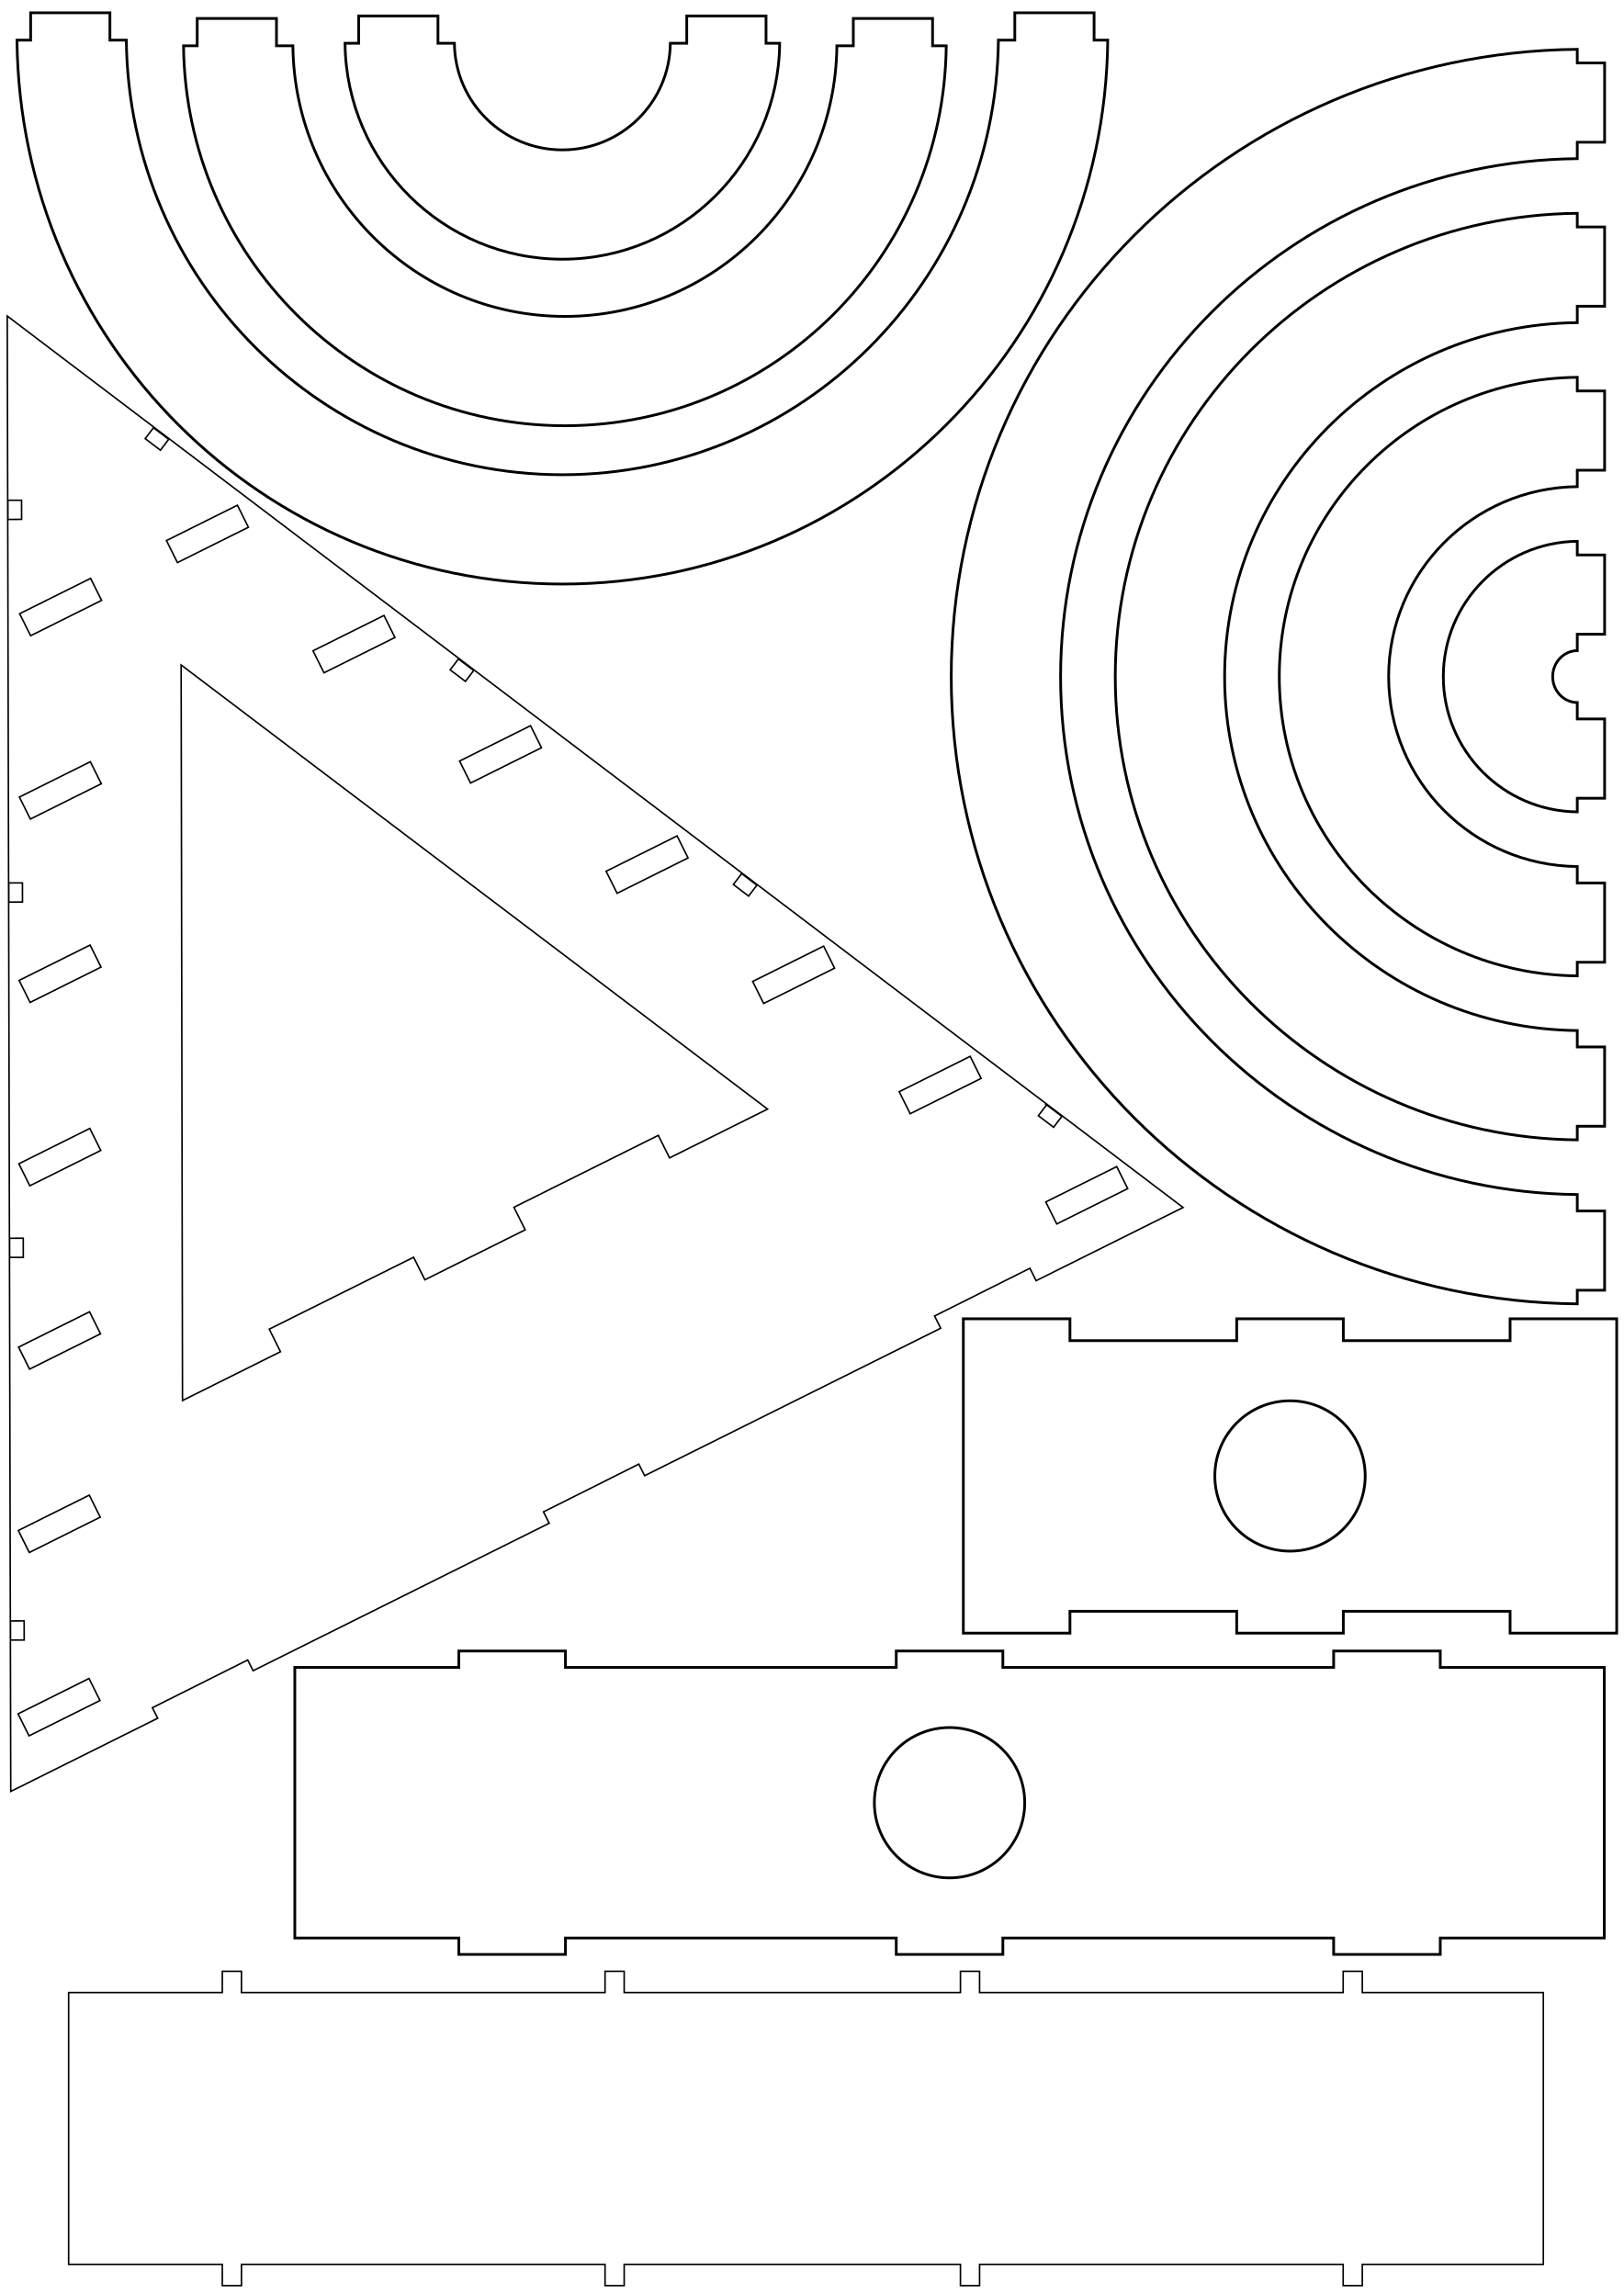
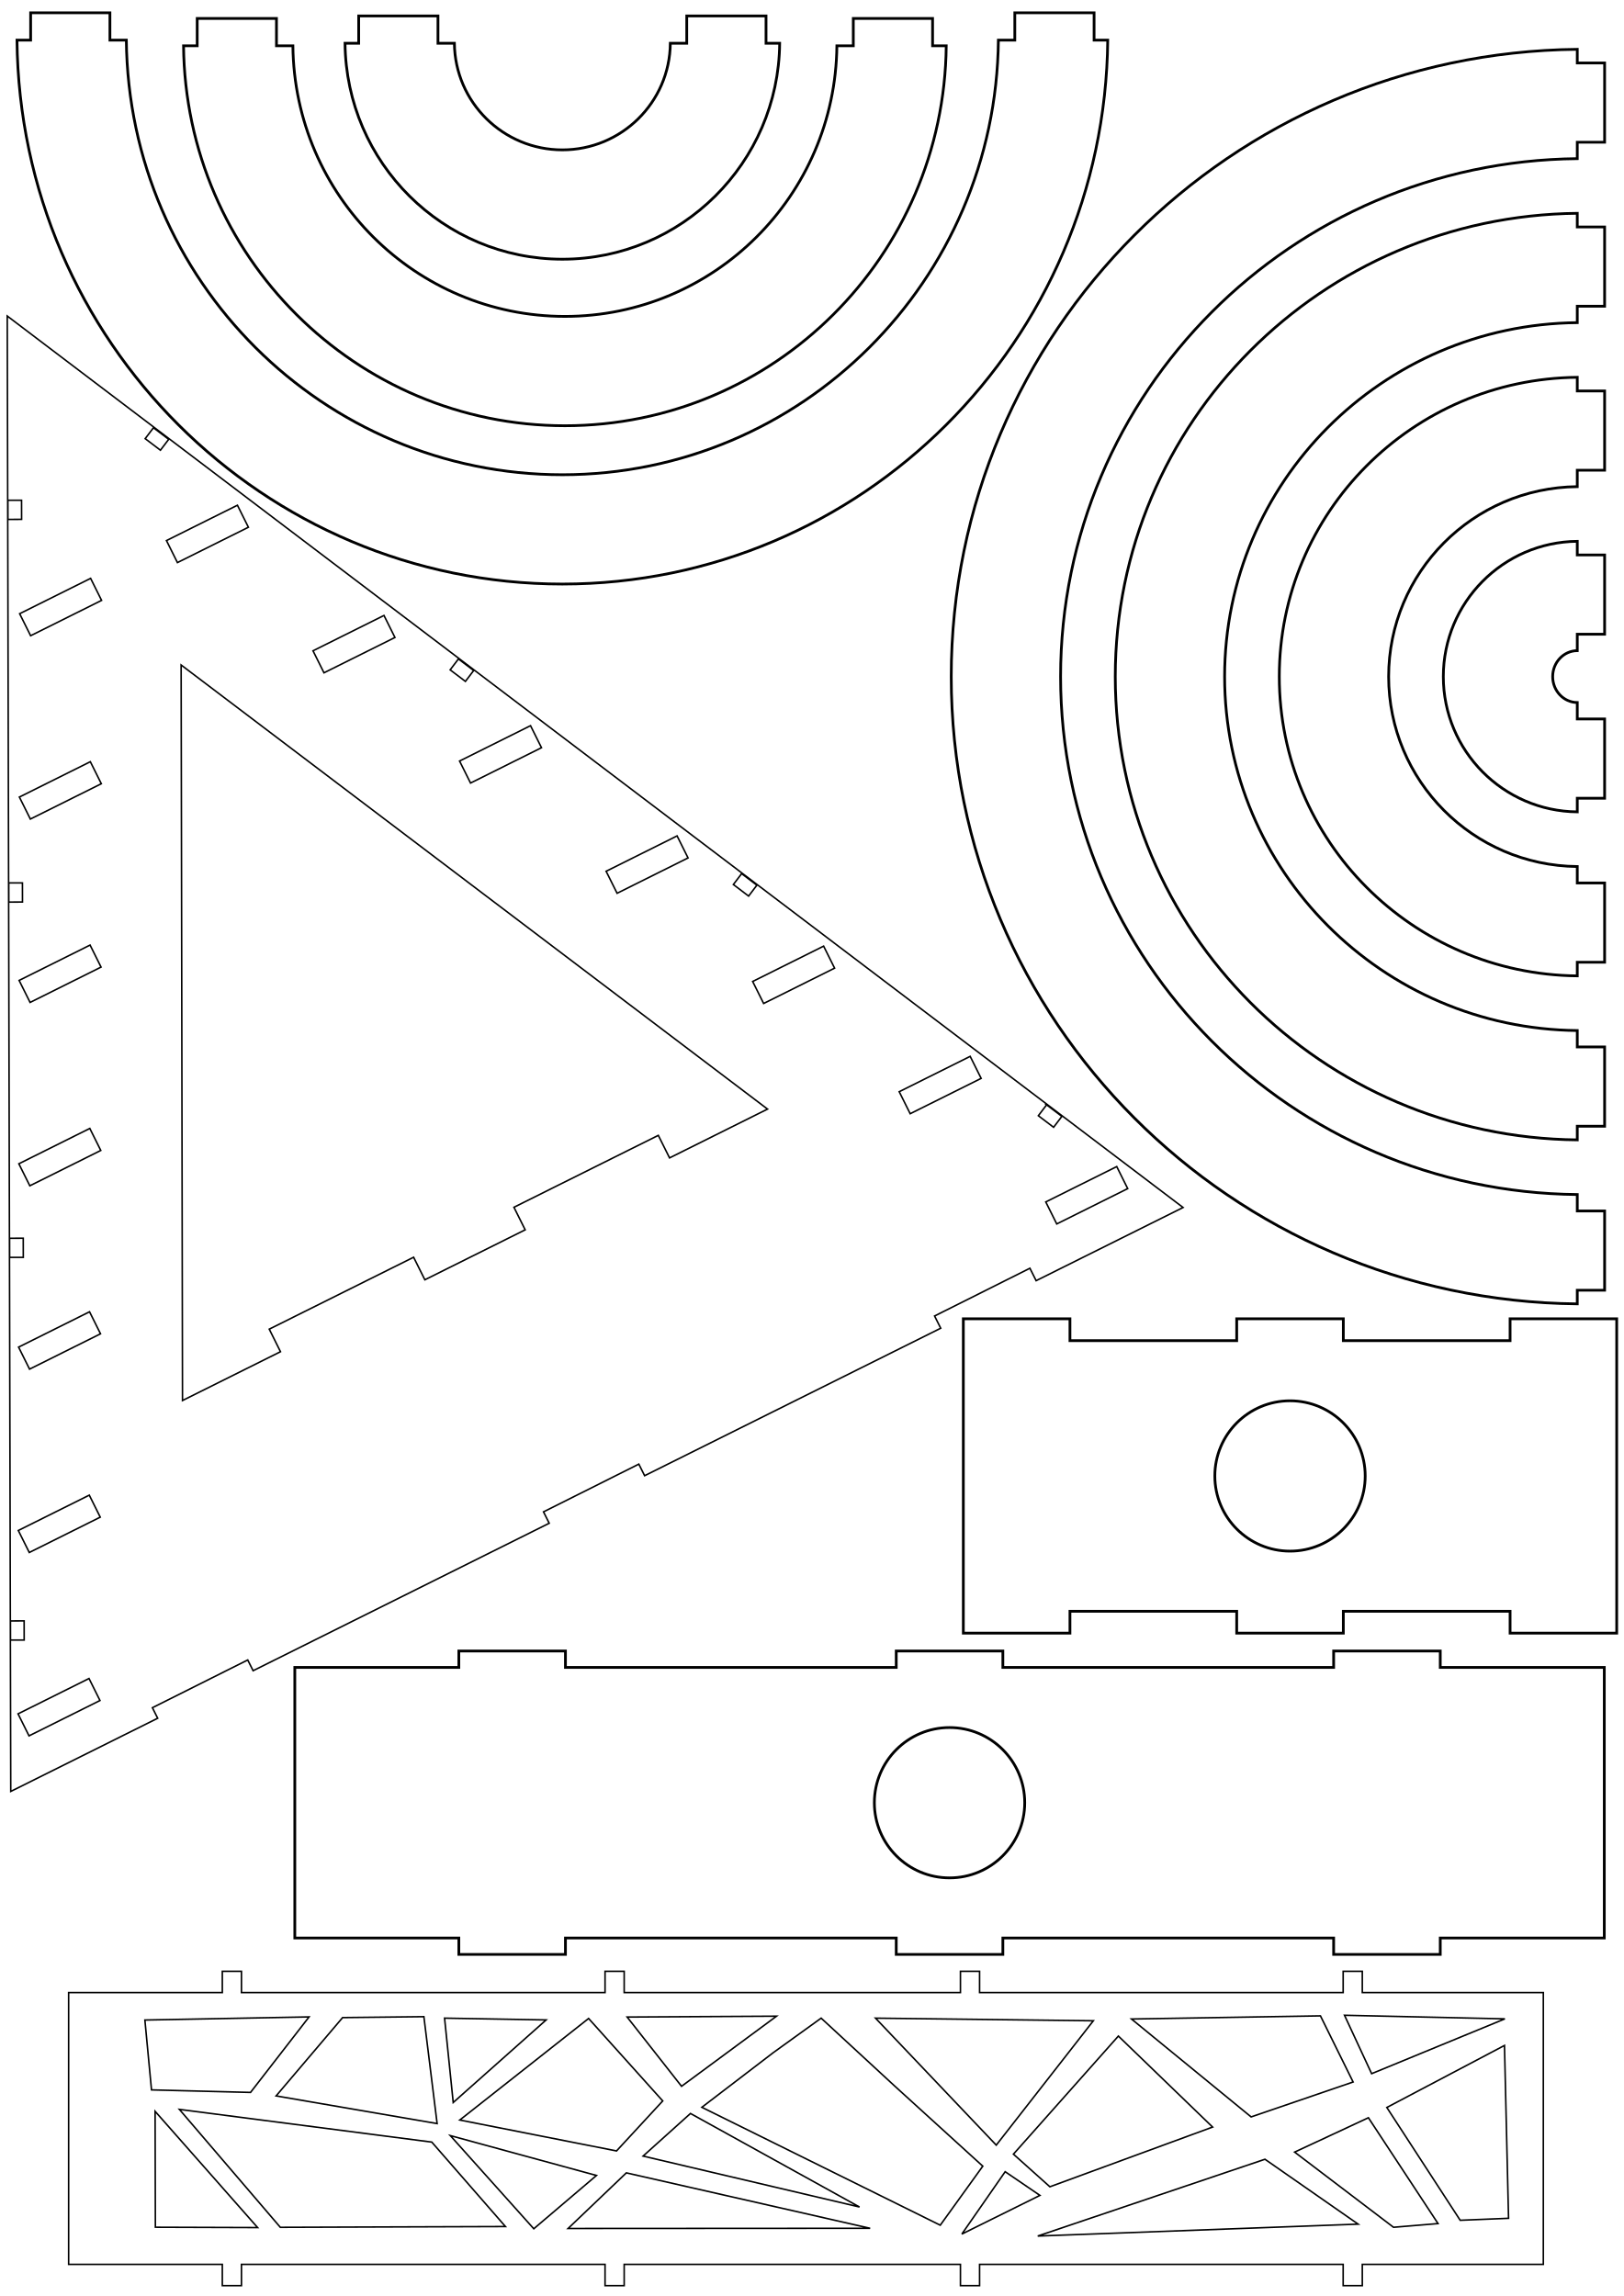
<svg xmlns="http://www.w3.org/2000/svg" xmlns:ns1="http://www.openswatchbook.org/uri/2009/osb" width="297mm" height="420mm" viewBox="0 0 1052.362 1488.189" id="svg2" version="1.1">
  <defs id="defs4">
    <linearGradient id="linearGradient4548" ns1:paint="solid">
      <stop style="stop-color:#000000;stop-opacity:1;" offset="0" id="stop4550" />
    </linearGradient>
    <linearGradient id="linearGradient4151" ns1:paint="solid">
      <stop style="stop-color:#31e5e8;stop-opacity:1;" offset="0" id="stop4153" />
    </linearGradient>
    <linearGradient id="linearGradient5638" ns1:paint="solid">
      <stop style="stop-color:#000000;stop-opacity:1;" offset="0" id="stop5640" />
    </linearGradient>
    <linearGradient id="linearGradient5620" ns1:paint="solid">
      <stop style="stop-color:#000000;stop-opacity:1;" offset="0" id="stop5622" />
    </linearGradient>
    <linearGradient id="linearGradient5614" ns1:paint="solid">
      <stop style="stop-color:#31e5e8;stop-opacity:1;" offset="0" id="stop5616" />
    </linearGradient>
  </defs>
  <g id="layer1" transform="translate(0,435.8268)">
    <path style="fill:none;fill-opacity:1;stroke:#000000;stroke-width:1.772;stroke-miterlimit:4;stroke-dasharray:none;stroke-opacity:1" d="M 829.054,2.733 A 195.082,194.07 0 0 0 1022.165,196.706 l 0,-8.85 17.717,0 0,-51.377 -17.717,0 0,-10.639 A 123.492,123.174 0 0 1 899.921,2.729 123.492,123.174 0 0 1 1022.165,-120.402 l 0,-10.641 17.717,0 0,-51.377 -17.717,0 0,-8.85 A 195.082,194.07 0 0 0 829.054,2.733 Z" id="path4149-2-6" />
    <path style="fill:none;fill-opacity:1;stroke:#000000;stroke-width:1.772;stroke-miterlimit:4;stroke-dasharray:none;stroke-opacity:1" d="M 364.47,-57.256 A 353.588,356.159 0 0 0 717.878,-409.815 l -8.85,0 0,-17.717 -51.377,0 0,17.717 -10.641,0 A 282.691,284.569 0 0 1 364.464,-128.123 282.691,284.569 0 0 1 81.872,-409.815 l -10.639,0 0,-17.717 -51.379,0 0,17.717 -8.85,0 A 353.588,356.159 0 0 0 364.47,-57.256 Z" id="path4149-2-6-4-3-5" />
    <path style="fill:none;fill-opacity:1;stroke:#000000;stroke-width:1.772;stroke-miterlimit:4;stroke-dasharray:none;stroke-opacity:1" d="M 616.456,2.751 A 409.851,406.76 0 0 0 1022.165,409.303 l 0,-8.85 17.717,0 0,-51.377 -17.717,0 0,-10.639 A 338.261,335.864 0 0 1 687.323,2.745 338.261,335.864 0 0 1 1022.165,-333.001 l 0,-10.639 17.717,0 0,-51.379 -17.717,0 0,-8.848 A 409.851,406.76 0 0 0 616.456,2.751 Z" id="path4149-2-6-4-3-5-0" />
    <path style="fill:none;fill-opacity:1;stroke:#000000;stroke-width:1.772;stroke-linecap:butt;stroke-miterlimit:4;stroke-dasharray:none;stroke-opacity:1" d="m 935.354,2.726 a 87.697,87.726 0 0 0 86.811,87.68 l 0,-8.85 17.717,0 0,-51.377 -17.717,0 0,-10.639 a 16.108,16.829 0 0 1 -15.943,-16.82 16.108,16.829 0 0 1 15.943,-16.824 l 0,-10.639 17.717,0 0,-51.379 -17.717,0 0,-8.848 A 87.697,87.726 0 0 0 935.354,2.726 Z" id="path4149" />
    <path style="fill:none;fill-opacity:1;stroke:#000000;stroke-width:1.772;stroke-miterlimit:4;stroke-dasharray:none;stroke-opacity:1" d="m 364.452,-267.817 a 140.898,141.39 0 0 0 140.826,-139.961 l -8.85,0 0,-17.717 -51.377,0 0,17.717 -10.641,0 a 70.001,69.8 0 0 1 -69.965,69.094 70.001,69.8 0 0 1 -69.977,-69.094 l -10.639,0 0,-17.717 -51.379,0 0,17.717 -8.848,0 a 140.898,141.39 0 0 0 140.848,139.961 z" id="path4149-2" />
    <path style="fill:none;fill-opacity:1;stroke:#000000;stroke-width:1.772;stroke-miterlimit:4;stroke-dasharray:none;stroke-opacity:1" d="m 366.101,-159.878 a 247.243,248.774 0 0 0 247.117,-246.26 l -8.85,0 0,-17.717 -51.377,0 0,17.717 -10.641,0 A 176.346,177.184 0 0 1 366.095,-230.746 176.346,177.184 0 0 1 189.81,-406.138 l -10.639,0 0,-17.717 -51.377,0 0,17.717 -8.85,0 a 247.243,248.774 0 0 0 247.156,246.26 z" id="path4149-2-6-4" />
    <path style="fill:none;fill-opacity:1;stroke:#000000;stroke-width:1.772;stroke-miterlimit:4;stroke-dasharray:none;stroke-opacity:1" d="M 722.757,2.743 A 302.466,300.416 0 0 0 1022.165,303.005 l 0,-8.85 17.717,0 0,-51.377 -17.717,0 0,-10.639 A 230.877,229.519 0 0 1 793.622,2.737 230.877,229.519 0 0 1 1022.165,-226.701 l 0,-10.641 17.717,0 0,-51.377 -17.717,0 0,-8.85 A 302.466,300.416 0 0 0 722.757,2.743 Z" id="path4149-2-6-4-3" />
+     <path style="fill:none;stroke:#000000;stroke-opacity:1" d="m 977.63,1002.001 -2.644,-112.035 -76.239,40.203 47.534,73.11 z m -2.382,-129.277 -103.932,-2.323 17.581,37.856 z m -43.318,132.699 -45.129,-68.604 -47.797,22.274 64.081,48.728 z m -112.162,-41.695 -147.258,49.771 207.652,-7.715 z m 35.96,-92.937 -122.458,2.036 77.534,63.456 66.094,-22.629 z m -69.888,72.071 -61.071,-58.981 -68.007,76.54 23.625,21.146 z m -77.295,-68.891 -141.157,-1.698 78.243,82.296 z m -34.615,113.18 -22.522,-15.355 -28.074,40.422 z m -37.03,-18.941 -57.435,-52.258 -47.311,-43.686 -30.995,22.337 -46.311,35.442 154.493,76.423 z m -133.651,-97.222 -96.823,0.57 35.256,44.877 z m -97.346,101.564 -37.744,36.049 195.741,-0.119 z m 151.118,22.131 -109.558,-60.63 -30.697,27.618 z M 429.486,925.927 381.451,872.478 297.987,938.295 399.551,958.336 Z m -42.935,48.307 -94.723,-25.838 54.099,60.391 z m -32.618,-100.813 -65.829,-1.153 5.612,54.685 z M 327.558,1007.34 279.826,952.608 116.261,931.41 181.669,1007.848 Z m -44.281,-66.745 -8.577,-69.281 -52.666,0.595 -43.098,50.761 z m -82.986,-69.128 -106.392,2.022 4.287,45.283 64.17,1.642 z m -33.337,136.544 -66.443,-75.36 0.186,75.138 z" id="path9170" />
  </g>
  <g id="layer2" style="display:inline">
    <path style="display:inline;fill:none;fill-rule:evenodd;stroke:#000000;stroke-width:1px;stroke-linecap:butt;stroke-linejoin:miter;stroke-opacity:1" d="m 4.701,204.836 2.269,956.308 95.218,-47.435 -3.42,-6.828 61.777,-30.944 3.487,6.961 191.879,-95.59 -3.695,-7.376 61.777,-30.944 3.761,7.509 191.878,-95.589 -3.969,-7.925 61.779,-30.944 4.036,8.057 95.218,-47.436 L 4.701,204.836 Z m 0.412,119.424 0.002,-8.5e-4 8.856,-0.021 0.03,12.401 -8.86,0.021 -0.027,-12.401 z m 94.323,-46.998 9.882,7.493 -5.351,7.058 -9.882,-7.493 5.351,-7.058 z m -86.704,120.517 45.988,-22.91 7.109,14.271 -45.988,22.91 -7.109,-14.271 z m 95.145,-47.401 45.988,-22.91 7.109,14.271 -45.988,22.91 -7.109,-14.271 z m 9.509,80.642 380.022,287.862 -63.502,31.635 -7.282,-14.617 -93.558,46.611 7.282,14.617 -65.016,32.389 -7.282,-14.617 -93.561,46.612 7.282,14.617 -63.502,31.635 -0.883,-476.743 z m -104.827,85.605 45.986,-22.91 7.111,14.272 -45.986,22.91 -7.111,-14.272 z m 190.291,-94.801 45.988,-22.91 7.11,14.273 -45.988,22.91 -7.11,-14.273 z M 5.683,572.29 l 8.856,-0.021 0.03,12.401 -8.859,0.02 -0.027,-12.401 z M 297.083,427.114 l 9.882,7.493 -5.351,7.058 -9.882,-7.493 5.351,-7.058 z m -284.696,208.357 45.988,-22.91 7.11,14.273 -45.988,22.91 -7.11,-14.273 z m 285.437,-142.201 45.987,-22.909 7.111,14.272 -45.987,22.909 -7.111,-14.272 z m -285.61,261.046 45.986,-22.91 7.11,14.273 -45.985,22.909 -7.111,-14.272 z m 380.583,-189.601 45.987,-22.912 7.11,14.273 -45.987,22.912 -7.11,-14.273 z M 6.211,802.604 l 8.857,-0.024 0.028,12.402 -8.857,0.024 -0.028,-12.402 z M 480.614,566.262 l 9.881,7.493 -5.351,7.058 -9.882,-7.493 5.353,-7.059 z M 12.042,873.161 58.029,850.252 l 7.109,14.271 -45.987,22.909 -7.109,-14.271 z m 475.728,-237.002 45.986,-22.91 7.109,14.271 -45.986,22.91 -7.109,-14.271 z m -475.903,355.848 45.988,-22.91 7.109,14.271 -45.988,22.91 -7.109,-14.271 z M 582.742,707.606 l 45.988,-22.91 7.111,14.27 -45.988,22.91 -7.11,-14.27 z m -575.964,343.027 8.859,-0.025 0.028,12.402 -8.86,0.023 -0.027,-12.401 z M 678.259,716.11 l 9.881,7.493 -5.35,7.06 -9.882,-7.493 5.352,-7.061 z m -666.563,394.743 45.986,-22.91 7.111,14.272 -45.986,22.91 -7.111,-14.272 z m 666.022,-331.802 45.988,-22.91 7.11,14.273 -45.988,22.91 -7.11,-14.273 z" id="path4725" />
    <path style="opacity:1;fill:none;fill-opacity:1;stroke:#000000;stroke-width:1.772;stroke-linecap:butt;stroke-linejoin:miter;stroke-miterlimit:4;stroke-dasharray:none;stroke-opacity:1" d="m 297.349,1070.132 0,10.631 -106.299,0 0,175.393 106.299,0 0,10.631 69.094,0 0,-10.631 214.371,0 0,10.631 69.094,0 0,-10.631 214.369,0 0,10.631 69.096,0 0,-10.631 106.299,0 0,-175.393 -106.299,0 0,-10.631 -69.096,0 0,10.631 -214.369,0 0,-10.631 -69.094,0 0,10.631 -214.371,0 0,-10.631 -69.094,0 z m 318.012,49.607 a 48.72,48.72 0 0 1 48.721,48.719 48.72,48.72 0 0 1 -48.721,48.721 48.72,48.72 0 0 1 -48.721,-48.721 48.72,48.72 0 0 1 48.721,-48.719 z" id="rect8527" />
  </g>
  <g id="layer4" style="display:inline">
    <path style="display:inline;opacity:1;fill:none;fill-opacity:1;stroke:#000000;stroke-width:0.999;stroke-linecap:butt;stroke-linejoin:miter;stroke-miterlimit:4;stroke-dasharray:none;stroke-opacity:1" d="m 1000.169,1291.52 -117.315,0 0,-13.785 -12.402,0 0,13.785 -235.629,0 0,-13.785 -12.402,0 0,13.785 -217.914,0 0,-13.785 -12.4,0 0,13.785 -235.631,0 0,-13.785 -12.4,0 0,13.785 -99.6,0 0,176.168 99.6,0 0,13.787 12.4,0 0,-13.787 235.631,0 0,13.787 12.4,0 0,-13.787 217.914,0 0,13.787 12.402,0 0,-13.787 235.629,0 0,13.787 12.402,0 0,-13.787 117.315,0 0,-176.168 z" id="rect4178" />
  </g>
  <g id="layer5" style="display:inline" />
  <g id="layer3" style="display:none">
    <path style="fill:none;fill-opacity:1;fill-rule:evenodd;stroke:#000000;stroke-width:0.999;stroke-linecap:butt;stroke-linejoin:miter;stroke-miterlimit:4;stroke-dasharray:none;stroke-opacity:1" d="m 0,1451.87 850.394,0" id="path4807" />
    <path style="fill:none;fill-opacity:1;fill-rule:evenodd;stroke:#000000;stroke-width:0.999;stroke-linecap:butt;stroke-linejoin:miter;stroke-miterlimit:4;stroke-dasharray:none;stroke-opacity:1" d="m 0,1345.957 850.394,0" id="path4807-5" />
    <path style="fill:none;fill-opacity:1;fill-rule:evenodd;stroke:#000000;stroke-width:0.999;stroke-linecap:butt;stroke-linejoin:miter;stroke-miterlimit:4;stroke-dasharray:none;stroke-opacity:1" d="m 0,1239.658 850.394,0" id="path4807-5-6" />
    <path style="fill:none;fill-opacity:1;fill-rule:evenodd;stroke:#000000;stroke-width:0.999;stroke-linecap:butt;stroke-linejoin:miter;stroke-miterlimit:4;stroke-dasharray:none;stroke-opacity:1" d="m 0,1133.359 850.394,0" id="path4807-5-0" />
    <path style="fill:none;fill-opacity:1;fill-rule:evenodd;stroke:#000000;stroke-width:0.999;stroke-linecap:butt;stroke-linejoin:miter;stroke-miterlimit:4;stroke-dasharray:none;stroke-opacity:1" d="m 0,1027.059 850.394,0" id="path4807-5-2" />
    <path style="fill:none;fill-opacity:1;fill-rule:evenodd;stroke:#000000;stroke-width:0.999;stroke-linecap:butt;stroke-linejoin:miter;stroke-miterlimit:4;stroke-dasharray:none;stroke-opacity:1" d="m 0,920.76 850.394,0" id="path4807-5-7" />
    <path style="fill:none;fill-opacity:1;fill-rule:evenodd;stroke:#000000;stroke-width:0.999;stroke-linecap:butt;stroke-linejoin:miter;stroke-miterlimit:4;stroke-dasharray:none;stroke-opacity:1" d="m 0,814.461 850.394,0" id="path4807-5-4" />
    <rect style="display:inline;opacity:1;fill:none;fill-opacity:1;stroke:#000000;stroke-width:1.772;stroke-linecap:butt;stroke-linejoin:miter;stroke-miterlimit:4;stroke-dasharray:none;stroke-opacity:1" id="rect8382" width="97.441" height="97.441" x="745.124" y="1145.866" transform="matrix(0.8959574,0.44414,-0.44414,0.8959574,0,0)" />
    <rect style="display:inline;opacity:1;fill:none;fill-opacity:1;stroke:#000000;stroke-width:1.772;stroke-linecap:butt;stroke-linejoin:miter;stroke-miterlimit:4;stroke-dasharray:none;stroke-opacity:1" id="rect8420" width="97.441" height="97.441" x="282.666" y="1701.795" transform="matrix(0.8961713,-0.4437083,0.4437083,0.8961713,0,0)" />
  </g>
  <g id="layer6">
    <path style="opacity:1;fill:none;fill-opacity:1;stroke:#000000;stroke-width:1.772;stroke-linecap:butt;stroke-linejoin:miter;stroke-miterlimit:4;stroke-dasharray:none;stroke-opacity:1" d="m 1047.718,854.799 -69.094,0 0,14.172 -108.07,0 0,-14.172 -69.096,0 0,14.172 -108.07,0 0,-14.172 -69.094,0 0,14.172 0,1.772 0,171.85 0,1.771 0,14.174 69.094,0 0,-14.174 108.07,0 0,14.174 69.096,0 0,-14.174 108.07,0 0,14.174 69.094,0 0,-14.174 0,-1.771 0,-171.85 0,-1.772 0,-14.172 z m -162.99,101.869 a 48.72,48.72 0 0 1 -48.721,48.721 48.72,48.72 0 0 1 -48.721,-48.721 48.72,48.72 0 0 1 48.721,-48.721 48.72,48.72 0 0 1 48.721,48.721 z" id="rect8423" />
  </g>
</svg>
